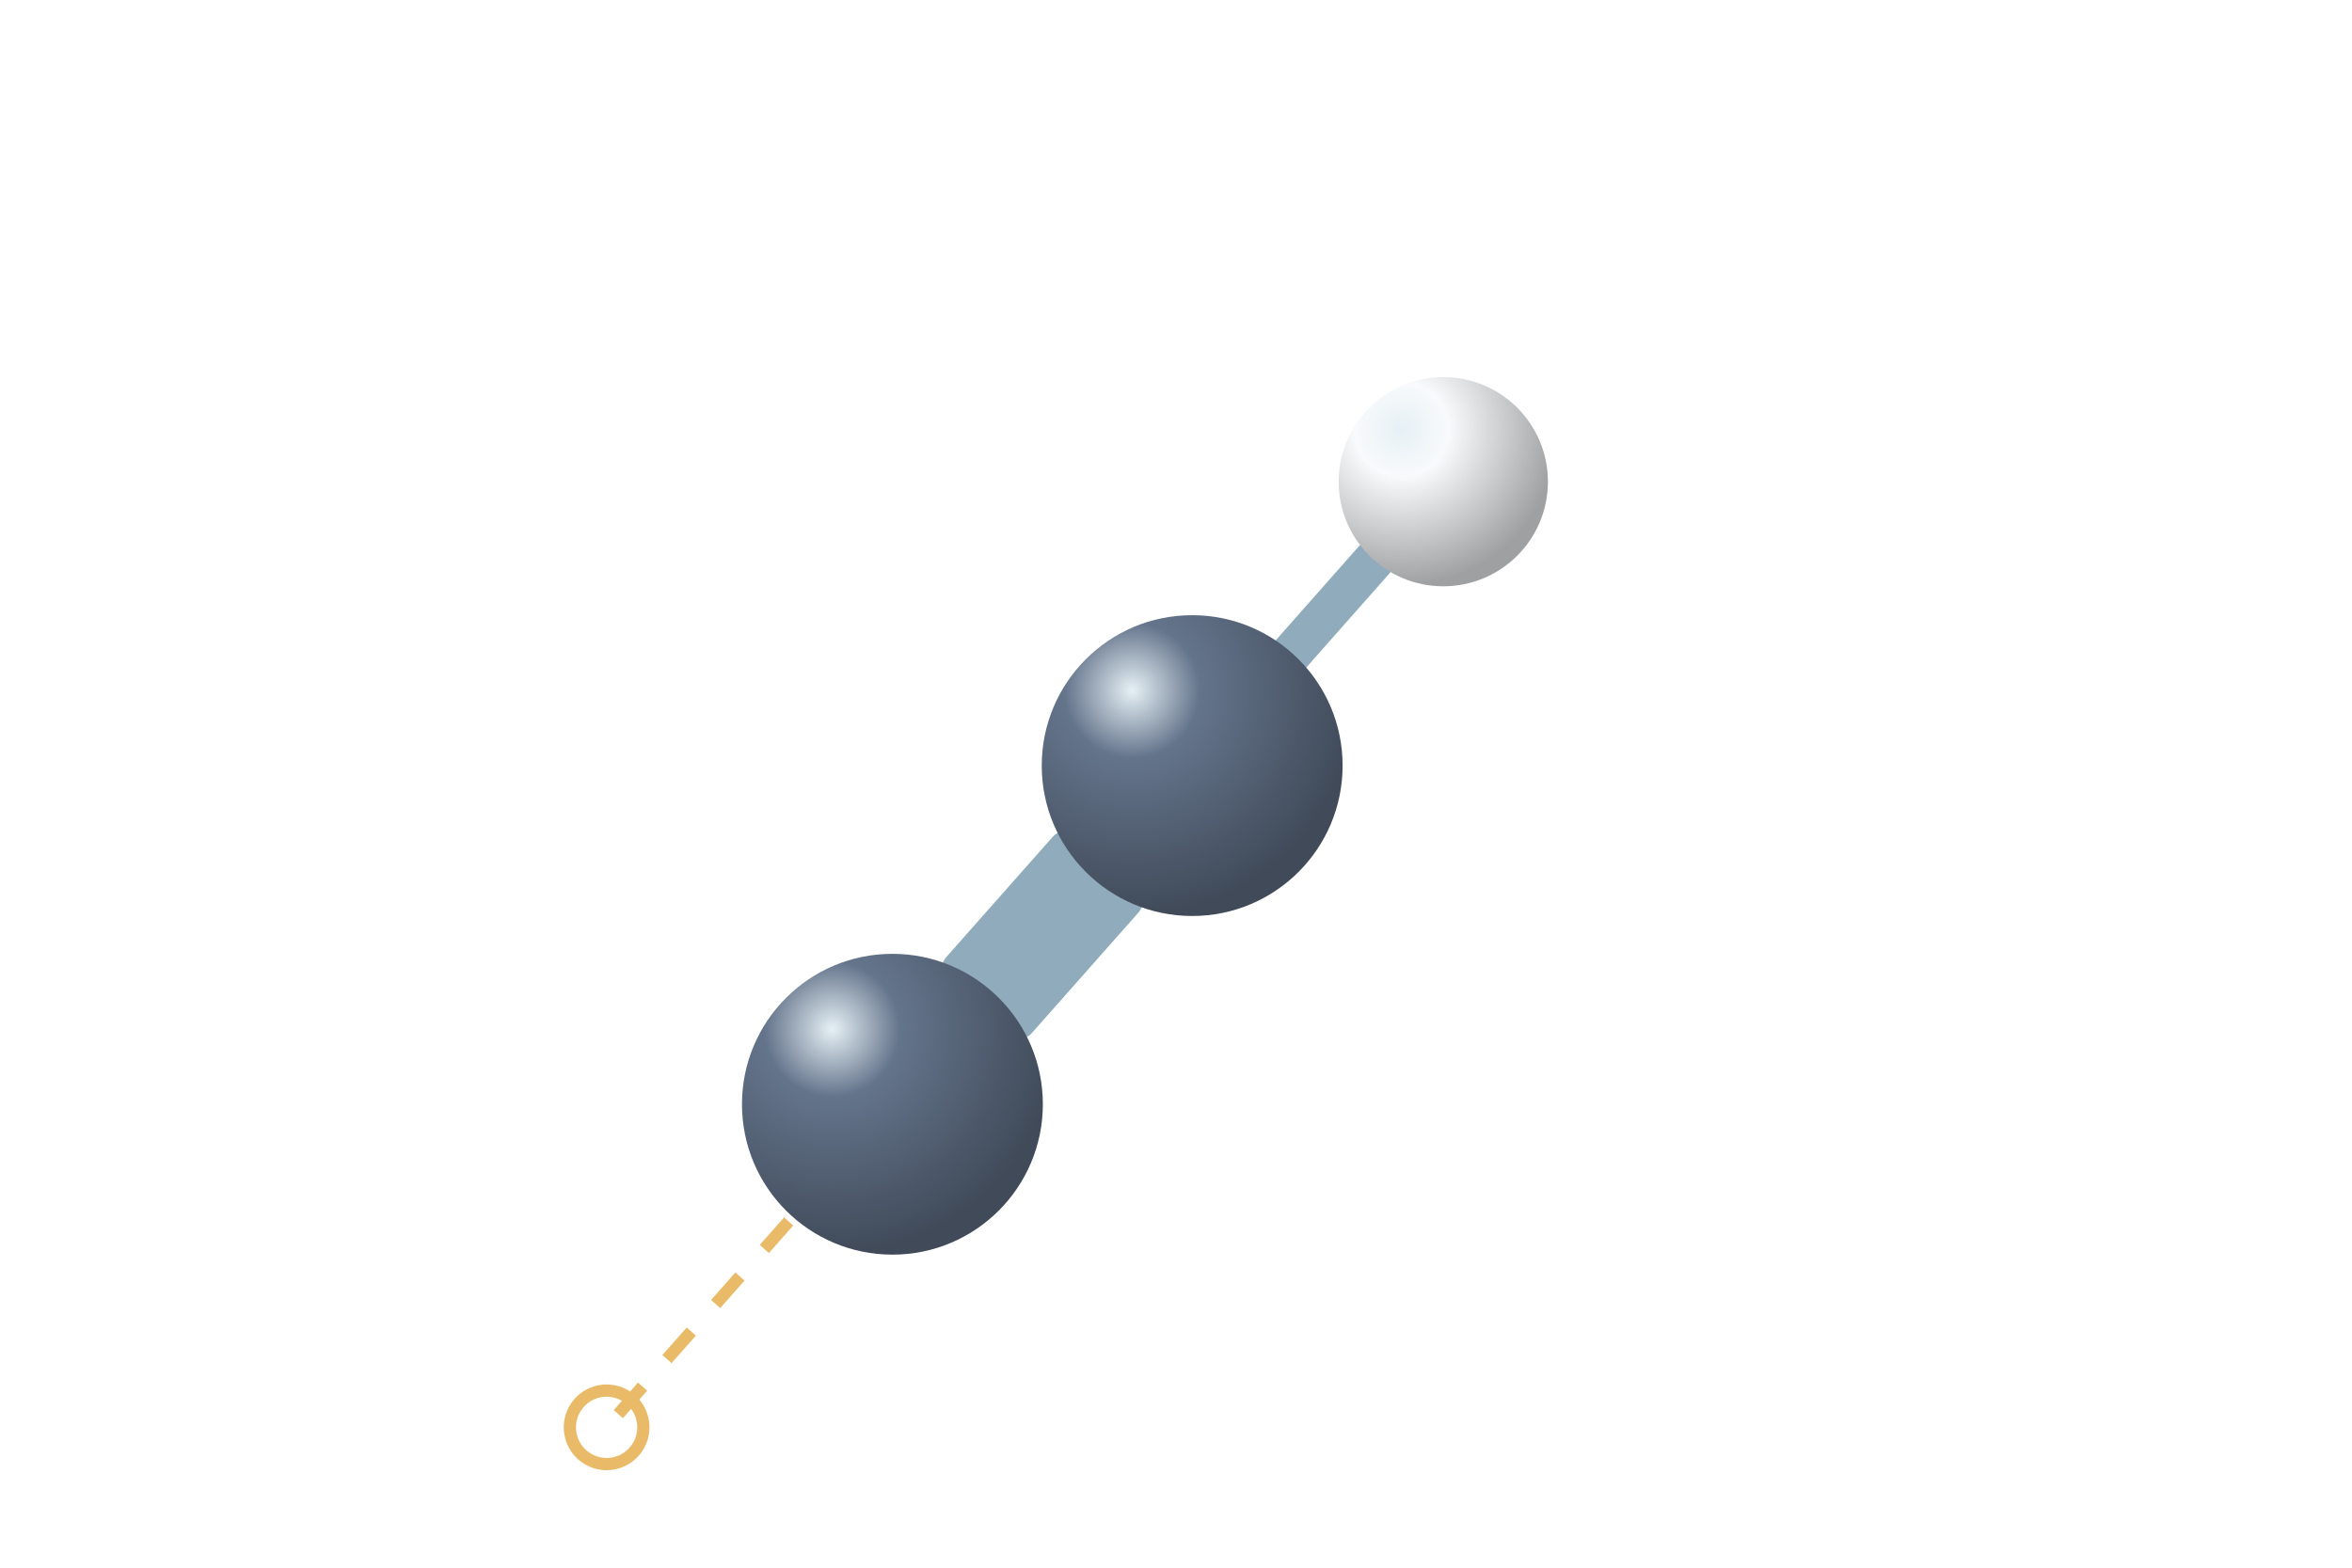
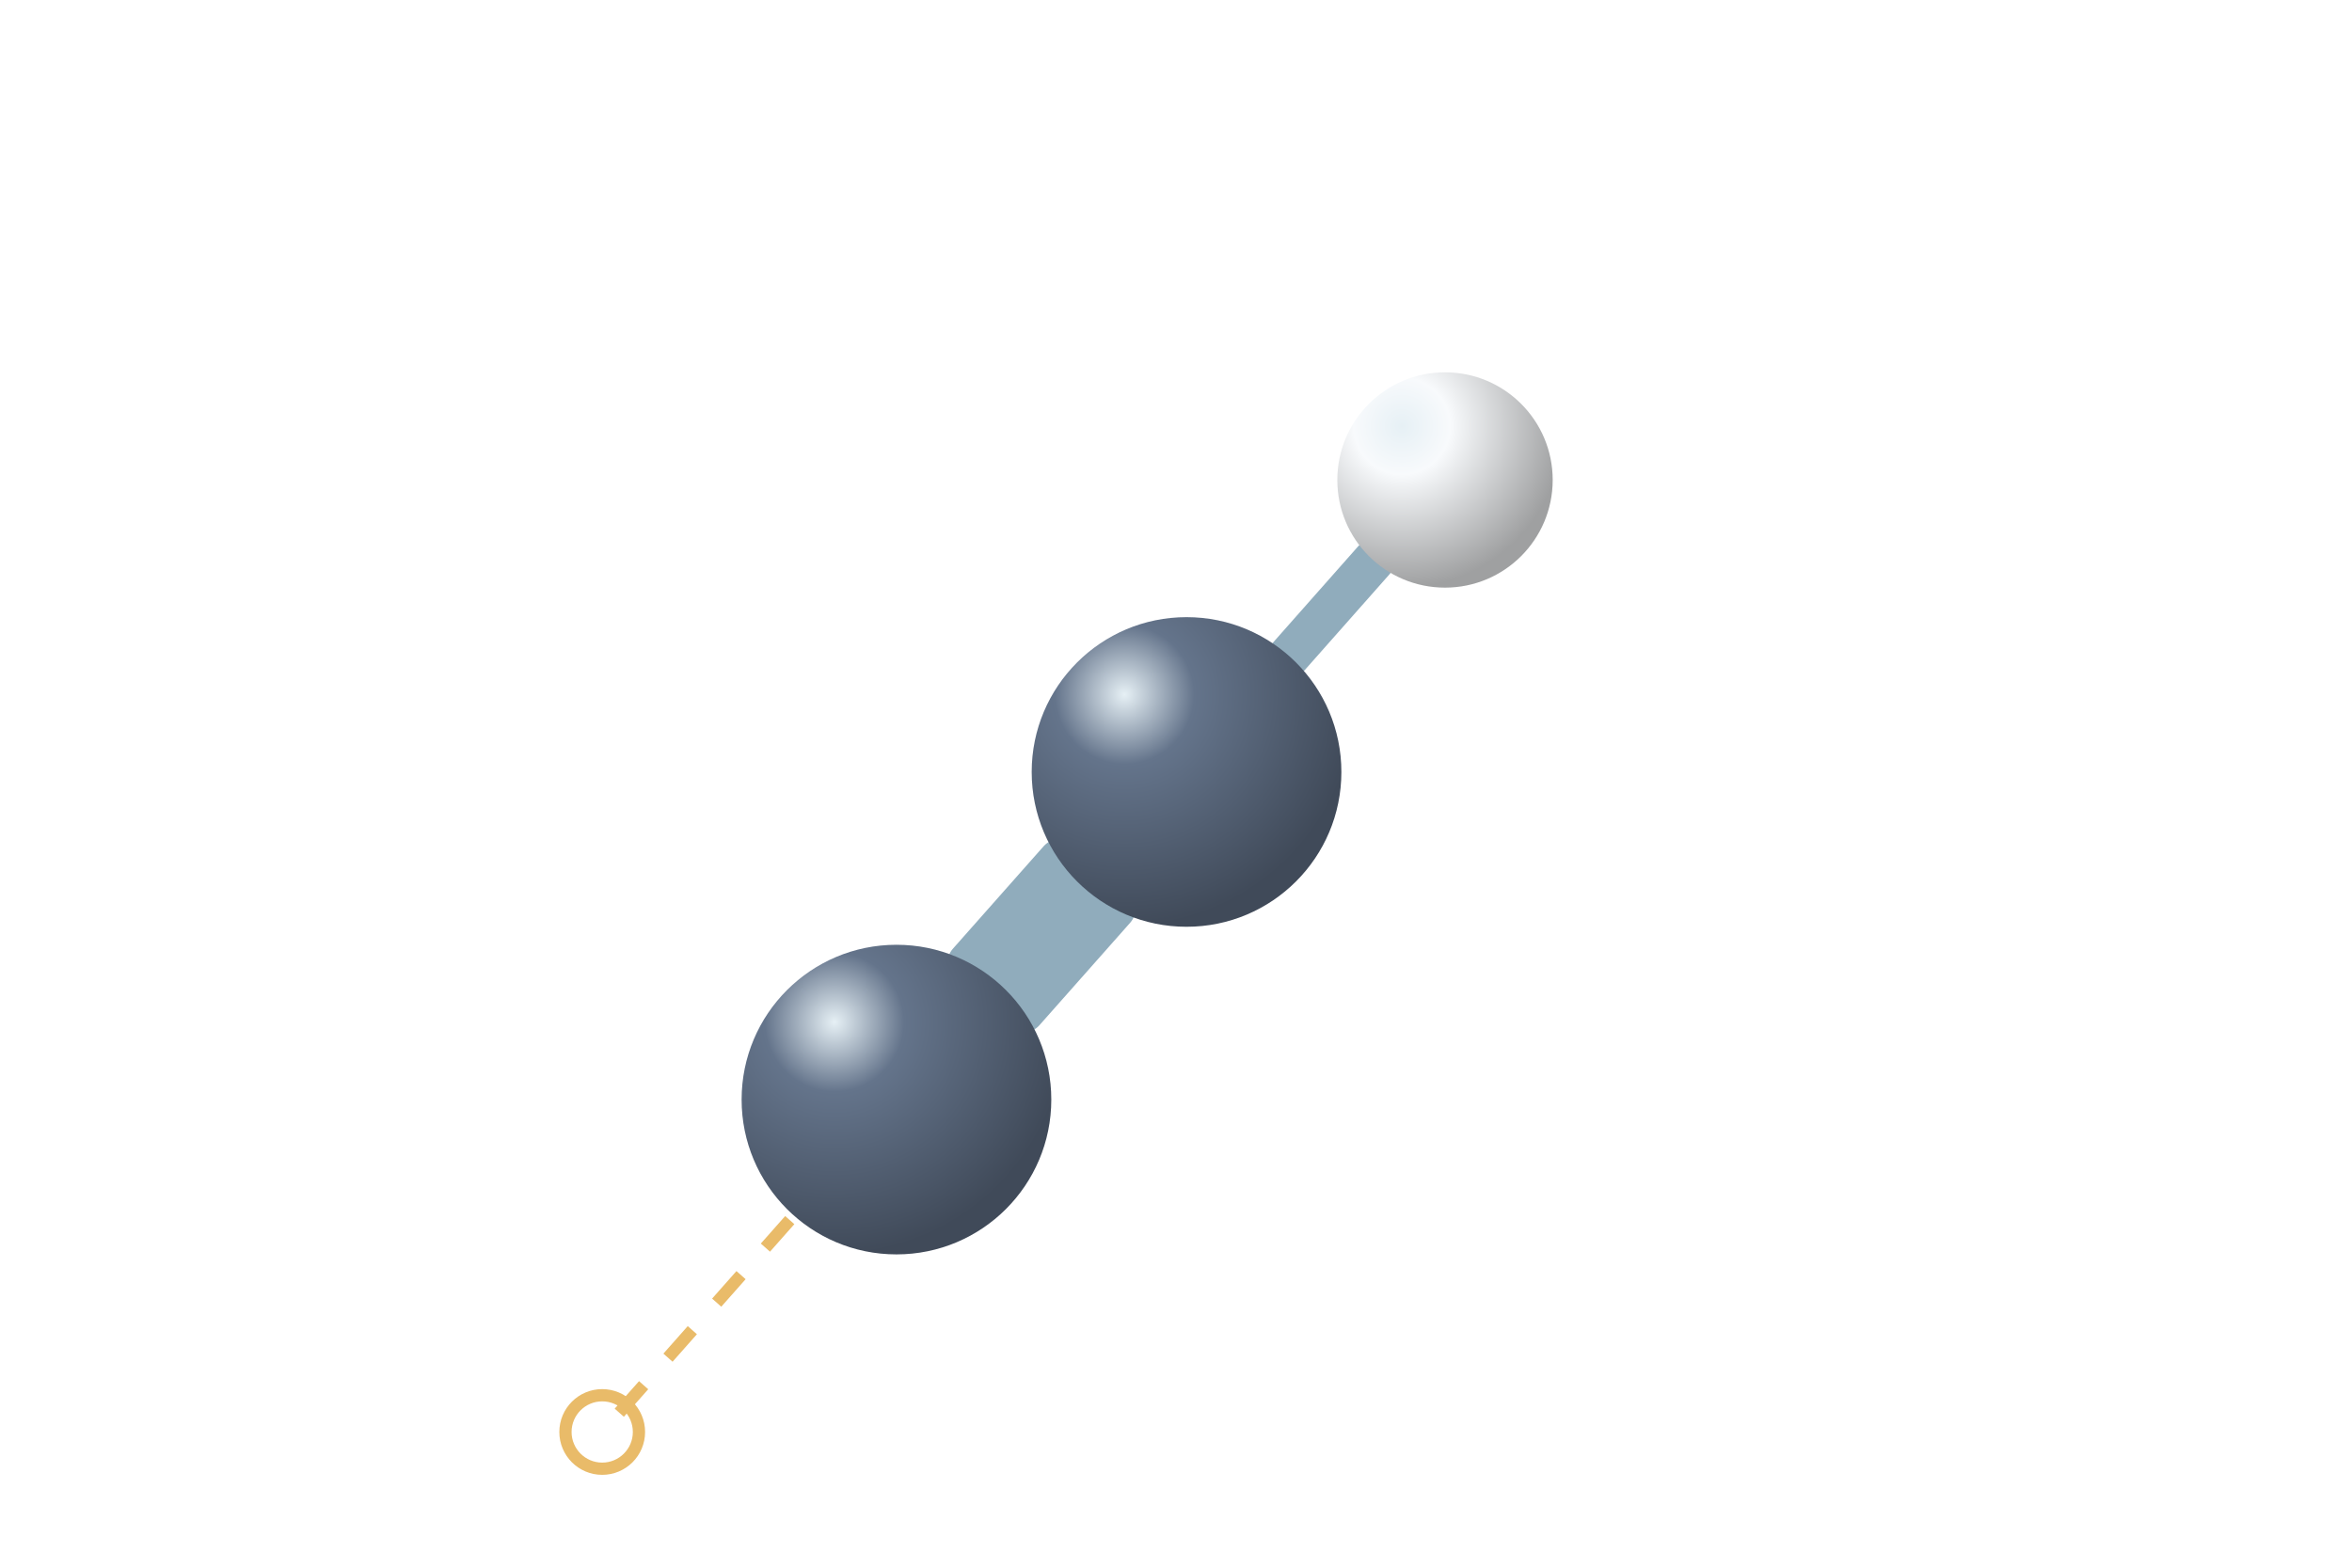
<svg xmlns="http://www.w3.org/2000/svg" viewBox="0 0 192 128">
  <defs>
    <radialGradient id="C" cx="30%" cy="25%" r="75%">
      <stop stop-color="#e6f0f5" />
      <stop offset=".3" stop-color="#64748b" />
      <stop offset="1" stop-color="#404a59" />
    </radialGradient>
    <radialGradient id="H" cx="30%" cy="25%" r="75%">
      <stop stop-color="#e6f0f5" />
      <stop offset=".3" stop-color="#f8fafc" />
      <stop offset="1" stop-color="#9fa0a1" />
    </radialGradient>
  </defs>
-   <path d="M105.46 53.31L112.16 45.73" stroke="#90acbc" stroke-width="3.34" stroke-linecap="round" />
-   <circle cx="117.82" cy="39.33" r="8.54" fill="url(#H)" />
-   <path d="M78.5 79.25L87.18 69.44" stroke="#90acbc" stroke-width="3.34" stroke-linecap="round" />
-   <path d="M80.99 80.96L89.18 71.71" stroke="#90acbc" stroke-width="3.34" stroke-linecap="round" />
-   <path d="M82.99 83.23L91.67 73.42" stroke="#90acbc" stroke-width="3.34" stroke-linecap="round" />
-   <circle cx="97.32" cy="62.51" r="12.28" fill="url(#C)" />
-   <circle cx="72.85" cy="90.16" r="12.28" fill="url(#C)" />
-   <path d="M64.38 99.73L49.52 116.54" stroke="#e9bb69" stroke-dasharray="3 3" />
-   <circle cx="49.52" cy="116.54" r="3" fill="none" stroke="#e9bb69" />
+   <path d="M105.24 53.56L112.13 45.77" stroke="#90acbc" stroke-width="3.43" stroke-linecap="round" />
+   <circle cx="117.96" cy="39.19" r="8.79" fill="url(#H)" />
+   <path d="M79.07 78.6L86.48 70.23" stroke="#90acbc" stroke-width="3.43" stroke-linecap="round" />
+   <path d="M81.55 80.32L88.48 72.49" stroke="#90acbc" stroke-width="3.43" stroke-linecap="round" />
+   <path d="M83.56 82.58L90.97 74.21" stroke="#90acbc" stroke-width="3.43" stroke-linecap="round" />
+   <circle cx="96.86" cy="63.03" r="12.64" fill="url(#C)" />
+   <circle cx="73.18" cy="89.78" r="12.64" fill="url(#C)" />
+   <path d="M64.47 99.62L49.16 116.92" stroke="#e9bb69" stroke-dasharray="3 3" />
+   <circle cx="49.16" cy="116.92" r="3" fill="none" stroke="#e9bb69" />
</svg>
